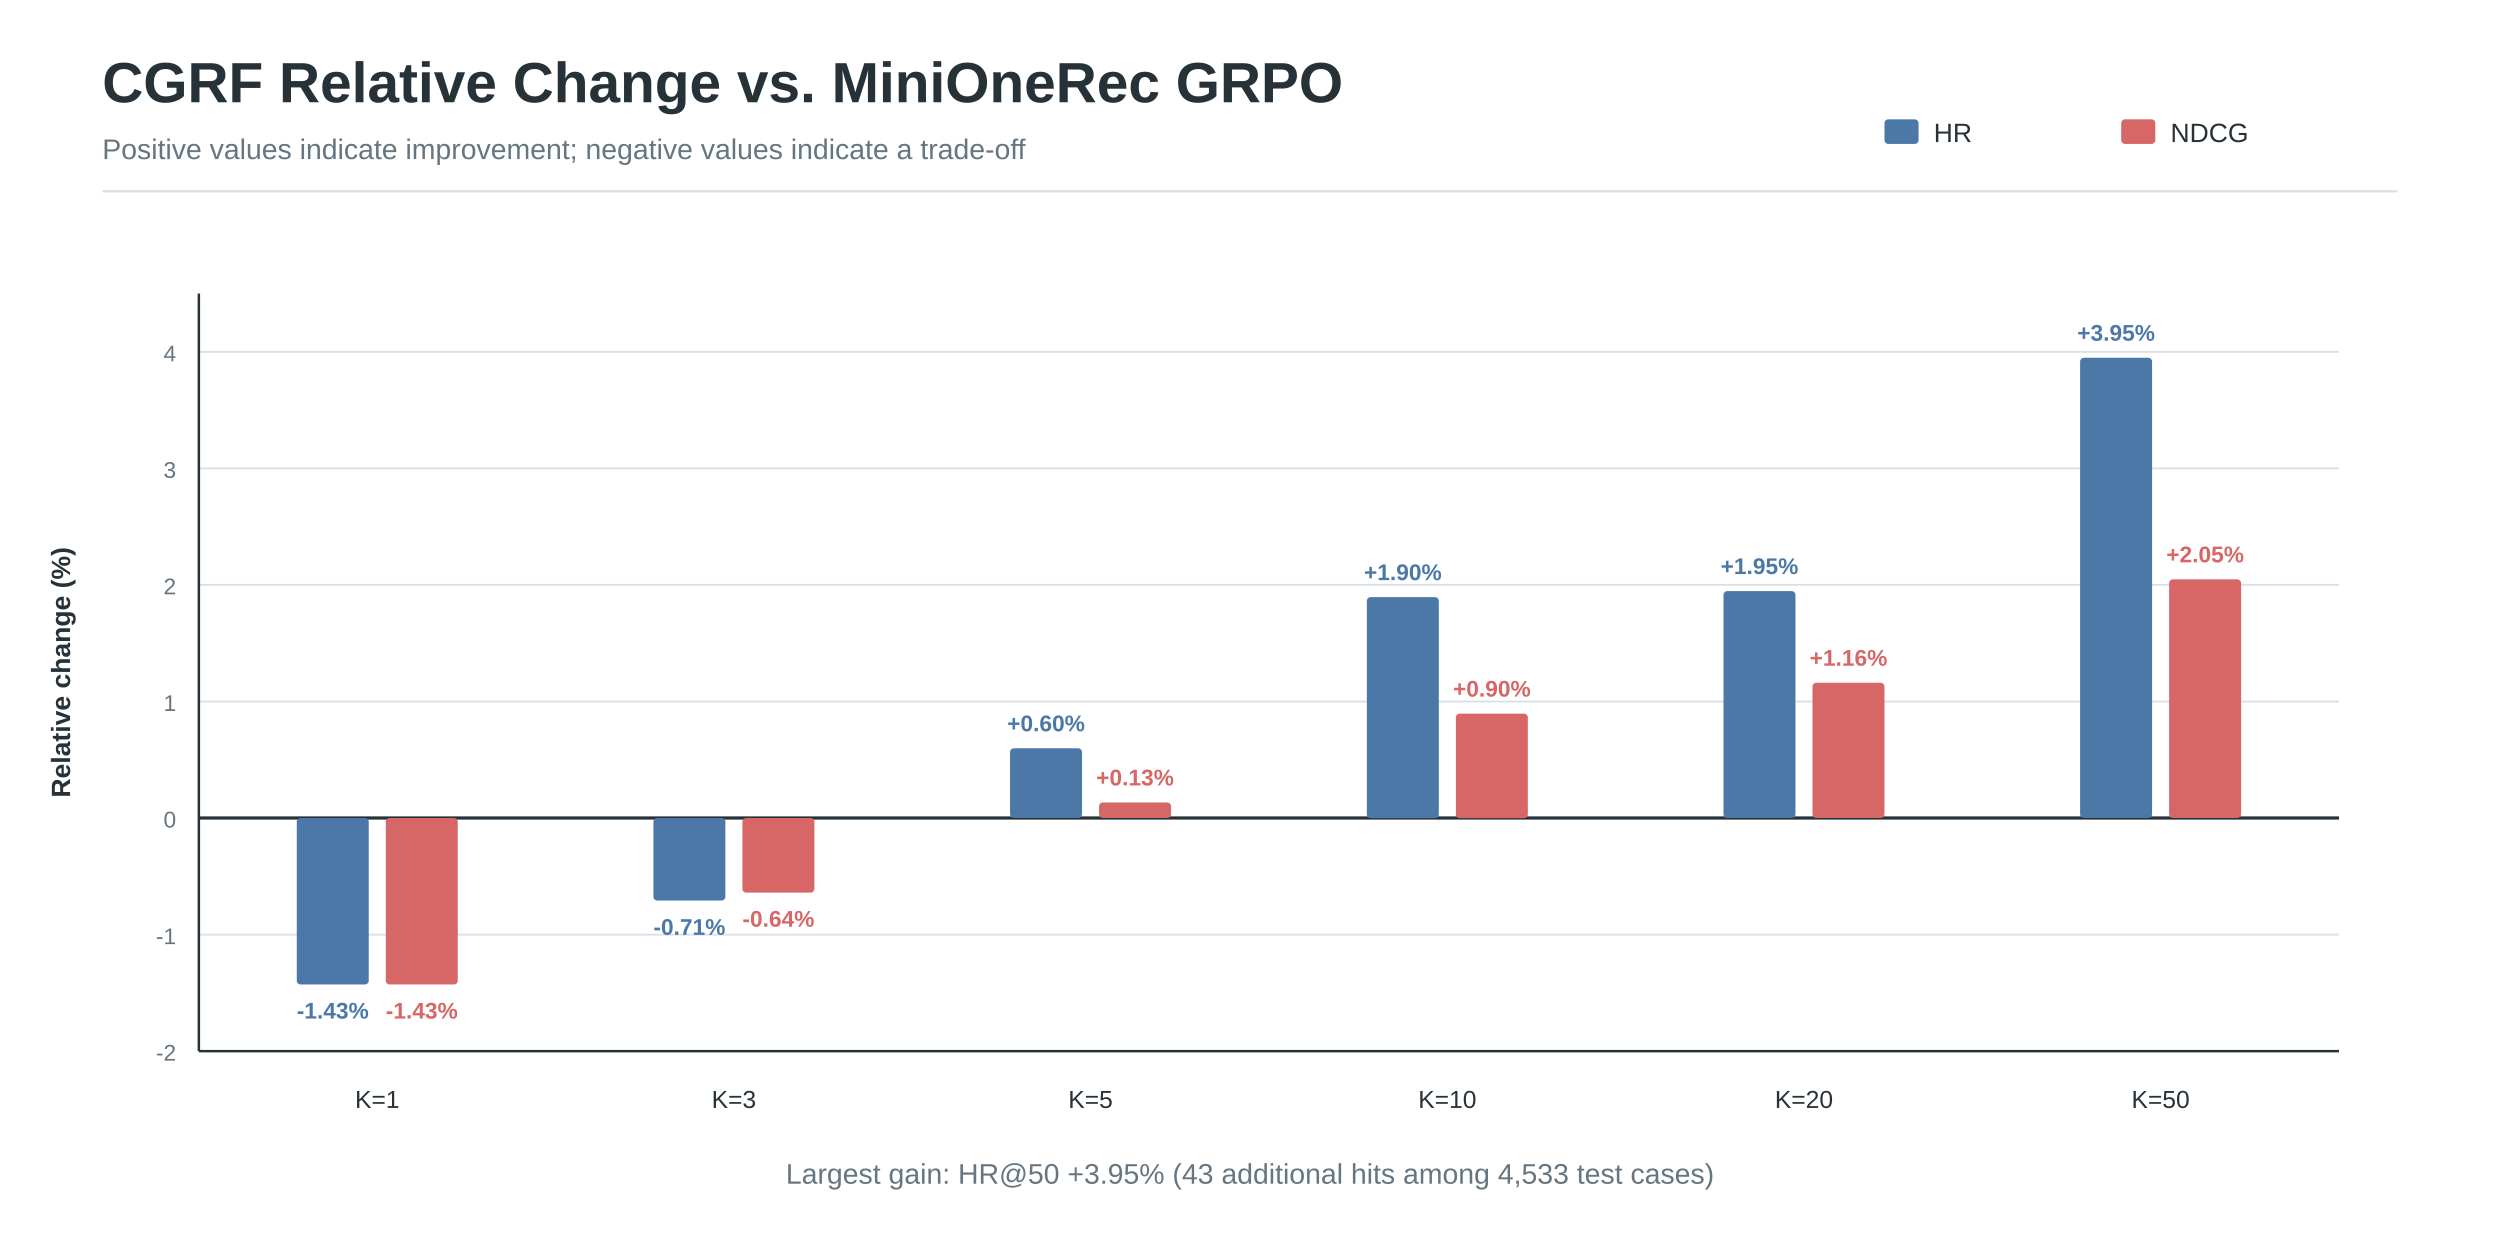
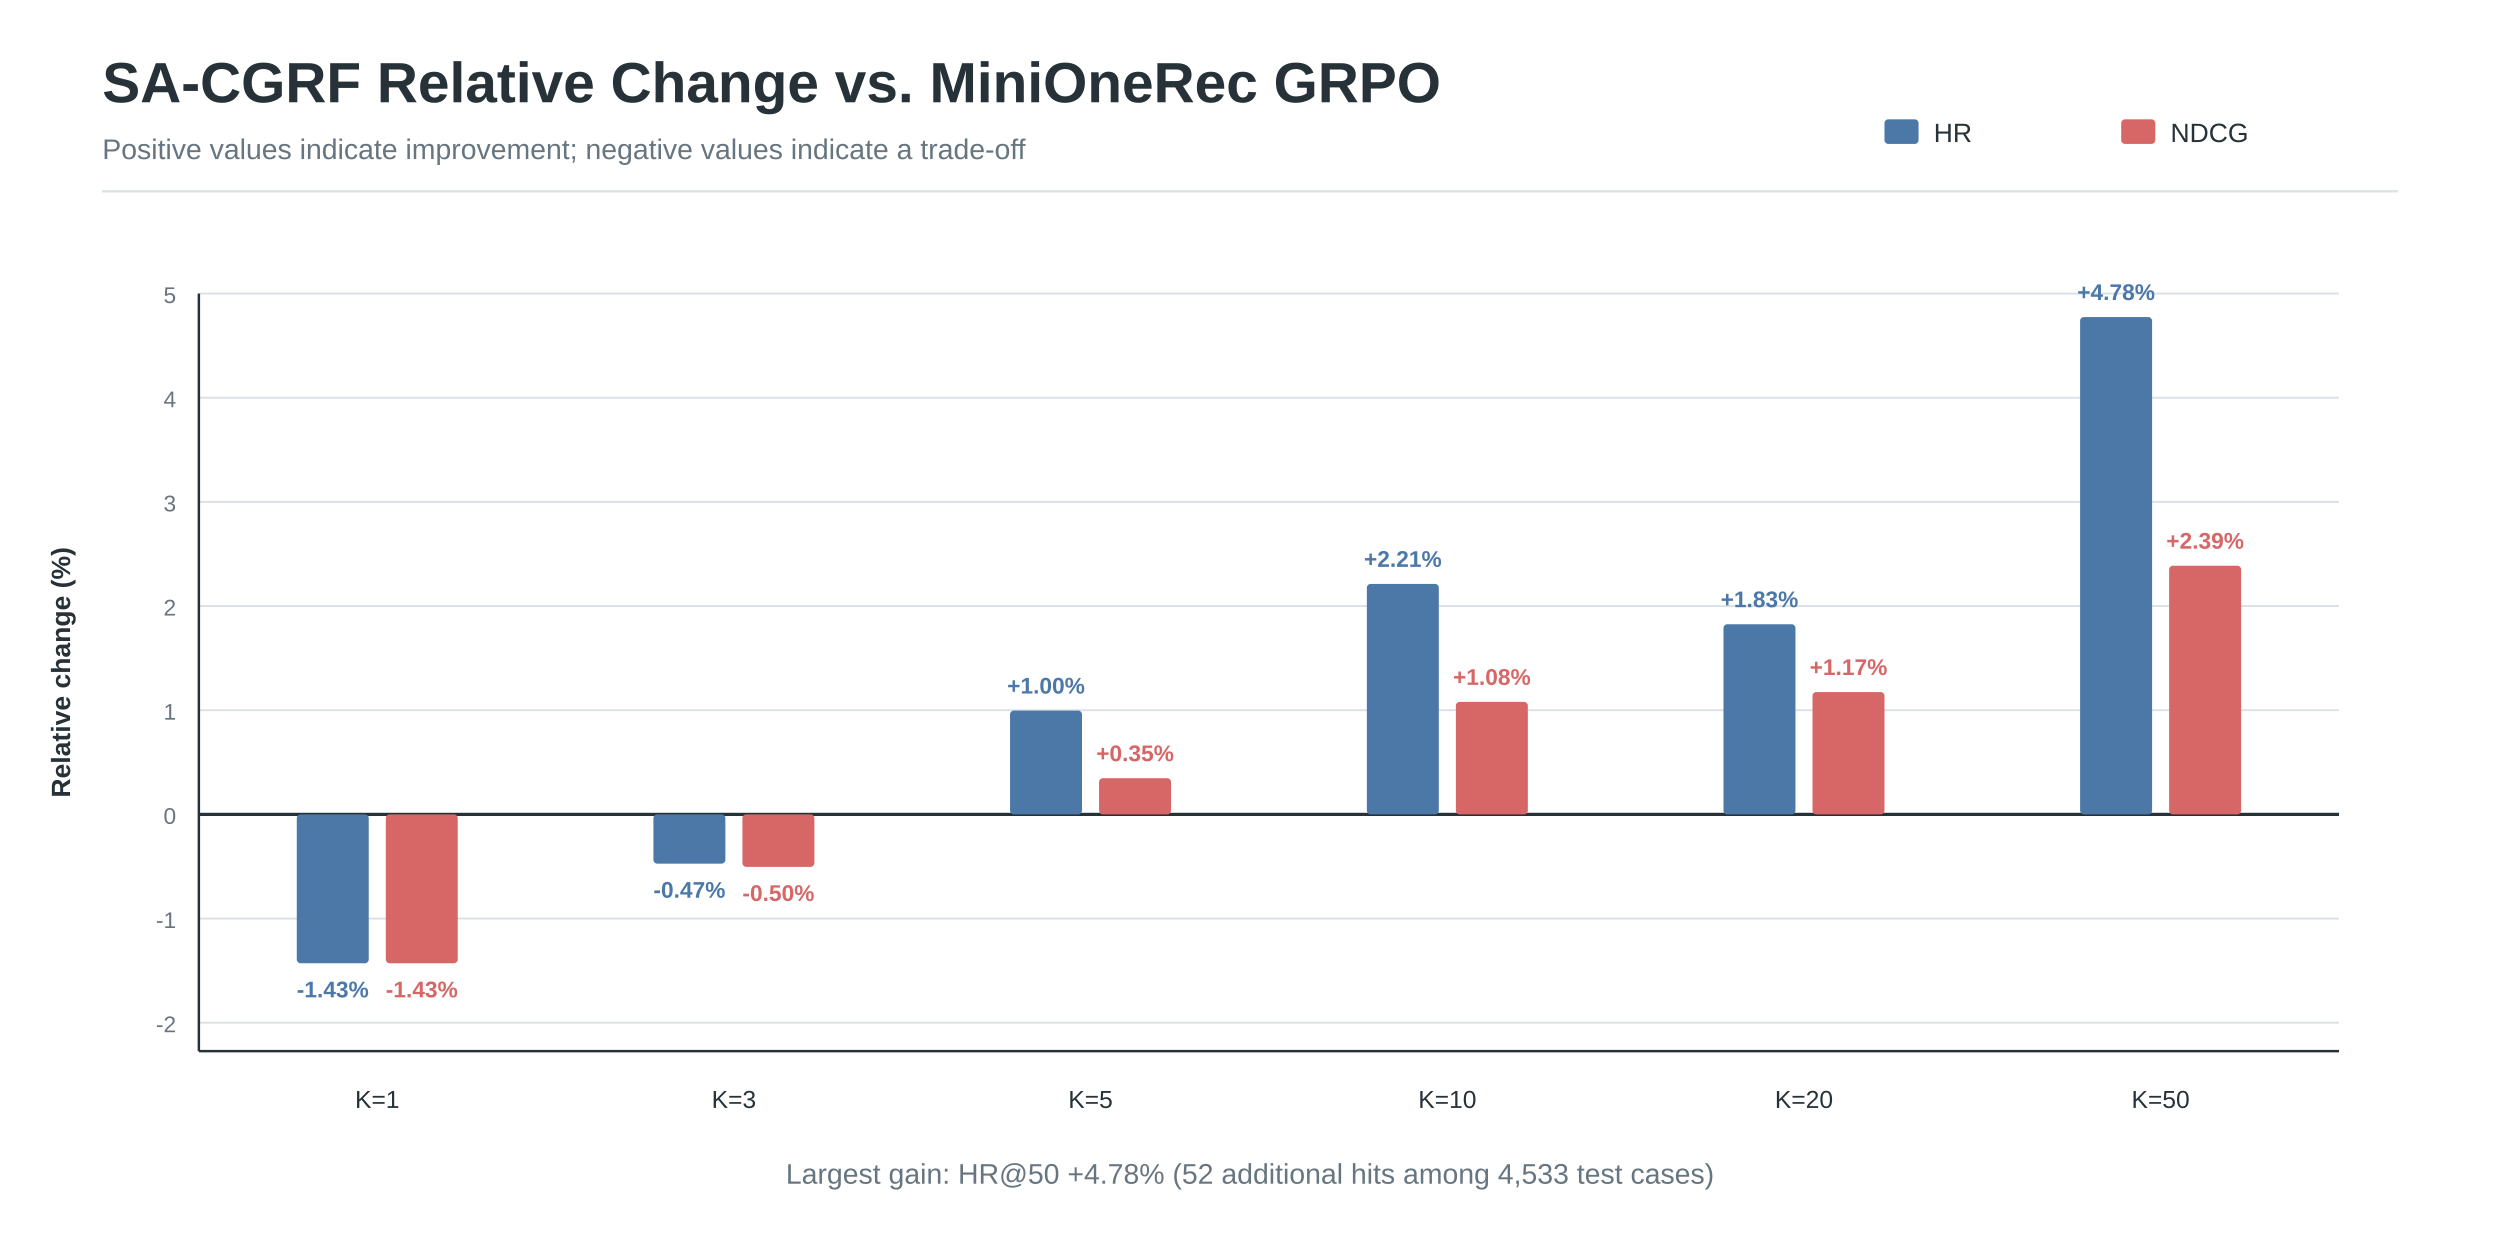
<svg xmlns="http://www.w3.org/2000/svg" width="1320" height="660" viewBox="0 0 1320 660" role="img">
  <defs>
    <marker id="arrow" markerWidth="10" markerHeight="10" refX="8" refY="3" orient="auto" markerUnits="strokeWidth">
      <path d="M0,0 L0,6 L9,3 z" fill="#66757F" />
    </marker>
    <filter id="soft-shadow" x="-10%" y="-10%" width="120%" height="130%">
      <feDropShadow dx="0" dy="2" stdDeviation="2" flood-opacity="0.12" />
    </filter>
  </defs>
  <rect width="100%" height="100%" fill="#FFFFFF" />
-   <text x="54.0" y="54.0" font-family="Arial, Helvetica, sans-serif" font-size="30" font-weight="700" fill="#263238" text-anchor="start">CGRF Relative Change vs. MiniOneRec GRPO</text>
+   <text x="54.0" y="54.0" font-family="Arial, Helvetica, sans-serif" font-size="30" font-weight="700" fill="#263238" text-anchor="start">SA-CGRF Relative Change vs. MiniOneRec GRPO</text>
  <text x="54.0" y="84.0" font-family="Arial, Helvetica, sans-serif" font-size="15" font-weight="400" fill="#66757F" text-anchor="start">Positive values indicate improvement; negative values indicate a trade-off</text>
  <line x1="54.0" y1="101.0" x2="1266.0" y2="101.0" stroke="#D9E1E6" stroke-width="1.2" />
  <rect x="995.0" y="63.0" width="18.0" height="13.0" rx="2.0" fill="#4C78A8" stroke="none" stroke-width="1.0" />
  <text x="1021.0" y="75.0" font-family="Arial, Helvetica, sans-serif" font-size="14" font-weight="400" fill="#263238" text-anchor="start">HR</text>
  <rect x="1120.0" y="63.0" width="18.0" height="13.0" rx="2.0" fill="#D76666" stroke="none" stroke-width="1.0" />
  <text x="1146.0" y="75.0" font-family="Arial, Helvetica, sans-serif" font-size="14" font-weight="400" fill="#263238" text-anchor="start">NDCG</text>
-   <line x1="105.0" y1="555.0" x2="1235.0" y2="555.0" stroke="#D9E1E6" stroke-width="1.0" />
-   <text x="93.0" y="560.0" font-family="Arial, Helvetica, sans-serif" font-size="12" font-weight="400" fill="#66757F" text-anchor="end">-2</text>
-   <line x1="105.0" y1="493.5" x2="1235.0" y2="493.5" stroke="#D9E1E6" stroke-width="1.0" />
-   <text x="93.0" y="498.5" font-family="Arial, Helvetica, sans-serif" font-size="12" font-weight="400" fill="#66757F" text-anchor="end">-1</text>
-   <line x1="105.0" y1="431.9" x2="1235.0" y2="431.9" stroke="#D9E1E6" stroke-width="1.0" />
-   <text x="93.0" y="436.9" font-family="Arial, Helvetica, sans-serif" font-size="12" font-weight="400" fill="#66757F" text-anchor="end">0</text>
-   <line x1="105.0" y1="370.4" x2="1235.0" y2="370.4" stroke="#D9E1E6" stroke-width="1.0" />
-   <text x="93.0" y="375.4" font-family="Arial, Helvetica, sans-serif" font-size="12" font-weight="400" fill="#66757F" text-anchor="end">1</text>
-   <line x1="105.0" y1="308.8" x2="1235.0" y2="308.8" stroke="#D9E1E6" stroke-width="1.0" />
-   <text x="93.0" y="313.8" font-family="Arial, Helvetica, sans-serif" font-size="12" font-weight="400" fill="#66757F" text-anchor="end">2</text>
-   <line x1="105.0" y1="247.3" x2="1235.0" y2="247.3" stroke="#D9E1E6" stroke-width="1.0" />
-   <text x="93.0" y="252.3" font-family="Arial, Helvetica, sans-serif" font-size="12" font-weight="400" fill="#66757F" text-anchor="end">3</text>
-   <line x1="105.0" y1="185.8" x2="1235.0" y2="185.8" stroke="#D9E1E6" stroke-width="1.0" />
-   <text x="93.0" y="190.8" font-family="Arial, Helvetica, sans-serif" font-size="12" font-weight="400" fill="#66757F" text-anchor="end">4</text>
+   <line x1="105.0" y1="540.0" x2="1235.0" y2="540.0" stroke="#D9E1E6" stroke-width="1.0" />
+   <text x="93.0" y="545.0" font-family="Arial, Helvetica, sans-serif" font-size="12" font-weight="400" fill="#66757F" text-anchor="end">-2</text>
+   <line x1="105.0" y1="485.0" x2="1235.0" y2="485.0" stroke="#D9E1E6" stroke-width="1.0" />
+   <text x="93.0" y="490.0" font-family="Arial, Helvetica, sans-serif" font-size="12" font-weight="400" fill="#66757F" text-anchor="end">-1</text>
+   <line x1="105.0" y1="430.0" x2="1235.0" y2="430.0" stroke="#D9E1E6" stroke-width="1.0" />
+   <text x="93.0" y="435.0" font-family="Arial, Helvetica, sans-serif" font-size="12" font-weight="400" fill="#66757F" text-anchor="end">0</text>
+   <line x1="105.0" y1="375.0" x2="1235.0" y2="375.0" stroke="#D9E1E6" stroke-width="1.0" />
+   <text x="93.0" y="380.0" font-family="Arial, Helvetica, sans-serif" font-size="12" font-weight="400" fill="#66757F" text-anchor="end">1</text>
+   <line x1="105.0" y1="320.0" x2="1235.0" y2="320.0" stroke="#D9E1E6" stroke-width="1.0" />
+   <text x="93.0" y="325.0" font-family="Arial, Helvetica, sans-serif" font-size="12" font-weight="400" fill="#66757F" text-anchor="end">2</text>
+   <line x1="105.0" y1="265.0" x2="1235.0" y2="265.0" stroke="#D9E1E6" stroke-width="1.0" />
+   <text x="93.0" y="270.0" font-family="Arial, Helvetica, sans-serif" font-size="12" font-weight="400" fill="#66757F" text-anchor="end">3</text>
+   <line x1="105.0" y1="210.0" x2="1235.0" y2="210.0" stroke="#D9E1E6" stroke-width="1.0" />
+   <text x="93.0" y="215.0" font-family="Arial, Helvetica, sans-serif" font-size="12" font-weight="400" fill="#66757F" text-anchor="end">4</text>
+   <line x1="105.0" y1="155.0" x2="1235.0" y2="155.0" stroke="#D9E1E6" stroke-width="1.0" />
+   <text x="93.0" y="160.0" font-family="Arial, Helvetica, sans-serif" font-size="12" font-weight="400" fill="#66757F" text-anchor="end">5</text>
  <line x1="105.0" y1="155.0" x2="105.0" y2="555.0" stroke="#263238" stroke-width="1.3" />
  <line x1="105.0" y1="555.0" x2="1235.0" y2="555.0" stroke="#263238" stroke-width="1.3" />
-   <line x1="105.0" y1="431.9" x2="1235.0" y2="431.9" stroke="#263238" stroke-width="1.7" />
-   <rect x="156.7" y="431.9" width="38.0" height="87.9" rx="2.0" fill="#4C78A8" stroke="none" stroke-width="1.0" />
-   <text x="175.7" y="537.8" font-family="Arial, Helvetica, sans-serif" font-size="12" font-weight="700" fill="#4C78A8" text-anchor="middle">-1.43%</text>
-   <rect x="203.7" y="431.9" width="38.0" height="87.9" rx="2.0" fill="#D76666" stroke="none" stroke-width="1.0" />
-   <text x="222.7" y="537.8" font-family="Arial, Helvetica, sans-serif" font-size="12" font-weight="700" fill="#D76666" text-anchor="middle">-1.43%</text>
+   <line x1="105.0" y1="430.0" x2="1235.0" y2="430.0" stroke="#263238" stroke-width="1.7" />
+   <rect x="156.7" y="430.0" width="38.0" height="78.6" rx="2.0" fill="#4C78A8" stroke="none" stroke-width="1.0" />
+   <text x="175.7" y="526.6" font-family="Arial, Helvetica, sans-serif" font-size="12" font-weight="700" fill="#4C78A8" text-anchor="middle">-1.43%</text>
+   <rect x="203.7" y="430.0" width="38.0" height="78.6" rx="2.0" fill="#D76666" stroke="none" stroke-width="1.0" />
+   <text x="222.7" y="526.6" font-family="Arial, Helvetica, sans-serif" font-size="12" font-weight="700" fill="#D76666" text-anchor="middle">-1.43%</text>
  <text x="199.2" y="585.0" font-family="Arial, Helvetica, sans-serif" font-size="13" font-weight="400" fill="#263238" text-anchor="middle">K=1</text>
-   <rect x="345.0" y="431.9" width="38.0" height="43.6" rx="2.0" fill="#4C78A8" stroke="none" stroke-width="1.0" />
-   <text x="364.0" y="493.6" font-family="Arial, Helvetica, sans-serif" font-size="12" font-weight="700" fill="#4C78A8" text-anchor="middle">-0.71%</text>
-   <rect x="392.0" y="431.9" width="38.0" height="39.4" rx="2.0" fill="#D76666" stroke="none" stroke-width="1.0" />
-   <text x="411.0" y="489.3" font-family="Arial, Helvetica, sans-serif" font-size="12" font-weight="700" fill="#D76666" text-anchor="middle">-0.64%</text>
+   <rect x="345.0" y="430.0" width="38.0" height="26.0" rx="2.0" fill="#4C78A8" stroke="none" stroke-width="1.0" />
+   <text x="364.0" y="474.0" font-family="Arial, Helvetica, sans-serif" font-size="12" font-weight="700" fill="#4C78A8" text-anchor="middle">-0.47%</text>
+   <rect x="392.0" y="430.0" width="38.0" height="27.7" rx="2.0" fill="#D76666" stroke="none" stroke-width="1.0" />
+   <text x="411.0" y="475.7" font-family="Arial, Helvetica, sans-serif" font-size="12" font-weight="700" fill="#D76666" text-anchor="middle">-0.50%</text>
  <text x="387.5" y="585.0" font-family="Arial, Helvetica, sans-serif" font-size="13" font-weight="400" fill="#263238" text-anchor="middle">K=3</text>
-   <rect x="533.3" y="395.1" width="38.0" height="36.8" rx="2.0" fill="#4C78A8" stroke="none" stroke-width="1.0" />
-   <text x="552.3" y="386.1" font-family="Arial, Helvetica, sans-serif" font-size="12" font-weight="700" fill="#4C78A8" text-anchor="middle">+0.60%</text>
-   <rect x="580.3" y="423.7" width="38.0" height="8.2" rx="2.0" fill="#D76666" stroke="none" stroke-width="1.0" />
-   <text x="599.3" y="414.7" font-family="Arial, Helvetica, sans-serif" font-size="12" font-weight="700" fill="#D76666" text-anchor="middle">+0.13%</text>
+   <rect x="533.3" y="375.2" width="38.0" height="54.8" rx="2.0" fill="#4C78A8" stroke="none" stroke-width="1.0" />
+   <text x="552.3" y="366.2" font-family="Arial, Helvetica, sans-serif" font-size="12" font-weight="700" fill="#4C78A8" text-anchor="middle">+1.00%</text>
+   <rect x="580.3" y="410.9" width="38.0" height="19.1" rx="2.0" fill="#D76666" stroke="none" stroke-width="1.0" />
+   <text x="599.3" y="401.9" font-family="Arial, Helvetica, sans-serif" font-size="12" font-weight="700" fill="#D76666" text-anchor="middle">+0.35%</text>
  <text x="575.8" y="585.0" font-family="Arial, Helvetica, sans-serif" font-size="13" font-weight="400" fill="#263238" text-anchor="middle">K=5</text>
-   <rect x="721.7" y="315.3" width="38.0" height="116.7" rx="2.0" fill="#4C78A8" stroke="none" stroke-width="1.0" />
-   <text x="740.7" y="306.3" font-family="Arial, Helvetica, sans-serif" font-size="12" font-weight="700" fill="#4C78A8" text-anchor="middle">+1.90%</text>
-   <rect x="768.7" y="376.8" width="38.0" height="55.2" rx="2.0" fill="#D76666" stroke="none" stroke-width="1.0" />
-   <text x="787.7" y="367.8" font-family="Arial, Helvetica, sans-serif" font-size="12" font-weight="700" fill="#D76666" text-anchor="middle">+0.90%</text>
+   <rect x="721.7" y="308.3" width="38.0" height="121.7" rx="2.0" fill="#4C78A8" stroke="none" stroke-width="1.0" />
+   <text x="740.7" y="299.3" font-family="Arial, Helvetica, sans-serif" font-size="12" font-weight="700" fill="#4C78A8" text-anchor="middle">+2.21%</text>
+   <rect x="768.7" y="370.6" width="38.0" height="59.4" rx="2.0" fill="#D76666" stroke="none" stroke-width="1.0" />
+   <text x="787.7" y="361.6" font-family="Arial, Helvetica, sans-serif" font-size="12" font-weight="700" fill="#D76666" text-anchor="middle">+1.08%</text>
  <text x="764.2" y="585.0" font-family="Arial, Helvetica, sans-serif" font-size="13" font-weight="400" fill="#263238" text-anchor="middle">K=10</text>
-   <rect x="910.0" y="312.1" width="38.0" height="119.8" rx="2.0" fill="#4C78A8" stroke="none" stroke-width="1.0" />
-   <text x="929.0" y="303.1" font-family="Arial, Helvetica, sans-serif" font-size="12" font-weight="700" fill="#4C78A8" text-anchor="middle">+1.95%</text>
-   <rect x="957.0" y="360.5" width="38.0" height="71.4" rx="2.0" fill="#D76666" stroke="none" stroke-width="1.0" />
-   <text x="976.0" y="351.5" font-family="Arial, Helvetica, sans-serif" font-size="12" font-weight="700" fill="#D76666" text-anchor="middle">+1.16%</text>
+   <rect x="910.0" y="329.6" width="38.0" height="100.4" rx="2.0" fill="#4C78A8" stroke="none" stroke-width="1.0" />
+   <text x="929.0" y="320.6" font-family="Arial, Helvetica, sans-serif" font-size="12" font-weight="700" fill="#4C78A8" text-anchor="middle">+1.83%</text>
+   <rect x="957.0" y="365.4" width="38.0" height="64.6" rx="2.0" fill="#D76666" stroke="none" stroke-width="1.0" />
+   <text x="976.0" y="356.4" font-family="Arial, Helvetica, sans-serif" font-size="12" font-weight="700" fill="#D76666" text-anchor="middle">+1.17%</text>
  <text x="952.5" y="585.0" font-family="Arial, Helvetica, sans-serif" font-size="13" font-weight="400" fill="#263238" text-anchor="middle">K=20</text>
-   <rect x="1098.3" y="188.9" width="38.0" height="243.0" rx="2.0" fill="#4C78A8" stroke="none" stroke-width="1.0" />
-   <text x="1117.3" y="179.9" font-family="Arial, Helvetica, sans-serif" font-size="12" font-weight="700" fill="#4C78A8" text-anchor="middle">+3.95%</text>
-   <rect x="1145.3" y="305.9" width="38.0" height="126.0" rx="2.0" fill="#D76666" stroke="none" stroke-width="1.0" />
-   <text x="1164.3" y="296.9" font-family="Arial, Helvetica, sans-serif" font-size="12" font-weight="700" fill="#D76666" text-anchor="middle">+2.05%</text>
+   <rect x="1098.3" y="167.4" width="38.0" height="262.6" rx="2.0" fill="#4C78A8" stroke="none" stroke-width="1.0" />
+   <text x="1117.3" y="158.4" font-family="Arial, Helvetica, sans-serif" font-size="12" font-weight="700" fill="#4C78A8" text-anchor="middle">+4.78%</text>
+   <rect x="1145.3" y="298.7" width="38.0" height="131.3" rx="2.0" fill="#D76666" stroke="none" stroke-width="1.0" />
+   <text x="1164.3" y="289.7" font-family="Arial, Helvetica, sans-serif" font-size="12" font-weight="700" fill="#D76666" text-anchor="middle">+2.39%</text>
  <text x="1140.8" y="585.0" font-family="Arial, Helvetica, sans-serif" font-size="13" font-weight="400" fill="#263238" text-anchor="middle">K=50</text>
  <text x="37.0" y="355.0" font-family="Arial, Helvetica, sans-serif" font-size="14" font-weight="700" fill="#263238" text-anchor="middle" transform="rotate(-90.0 37.0 355.0)">Relative change (%)</text>
-   <text x="660.0" y="625.0" font-family="Arial, Helvetica, sans-serif" font-size="15" font-weight="400" fill="#66757F" text-anchor="middle">Largest gain: HR@50 +3.95% (43 additional hits among 4,533 test cases)</text>
+   <text x="660.0" y="625.0" font-family="Arial, Helvetica, sans-serif" font-size="15" font-weight="400" fill="#66757F" text-anchor="middle">Largest gain: HR@50 +4.78% (52 additional hits among 4,533 test cases)</text>
</svg>
